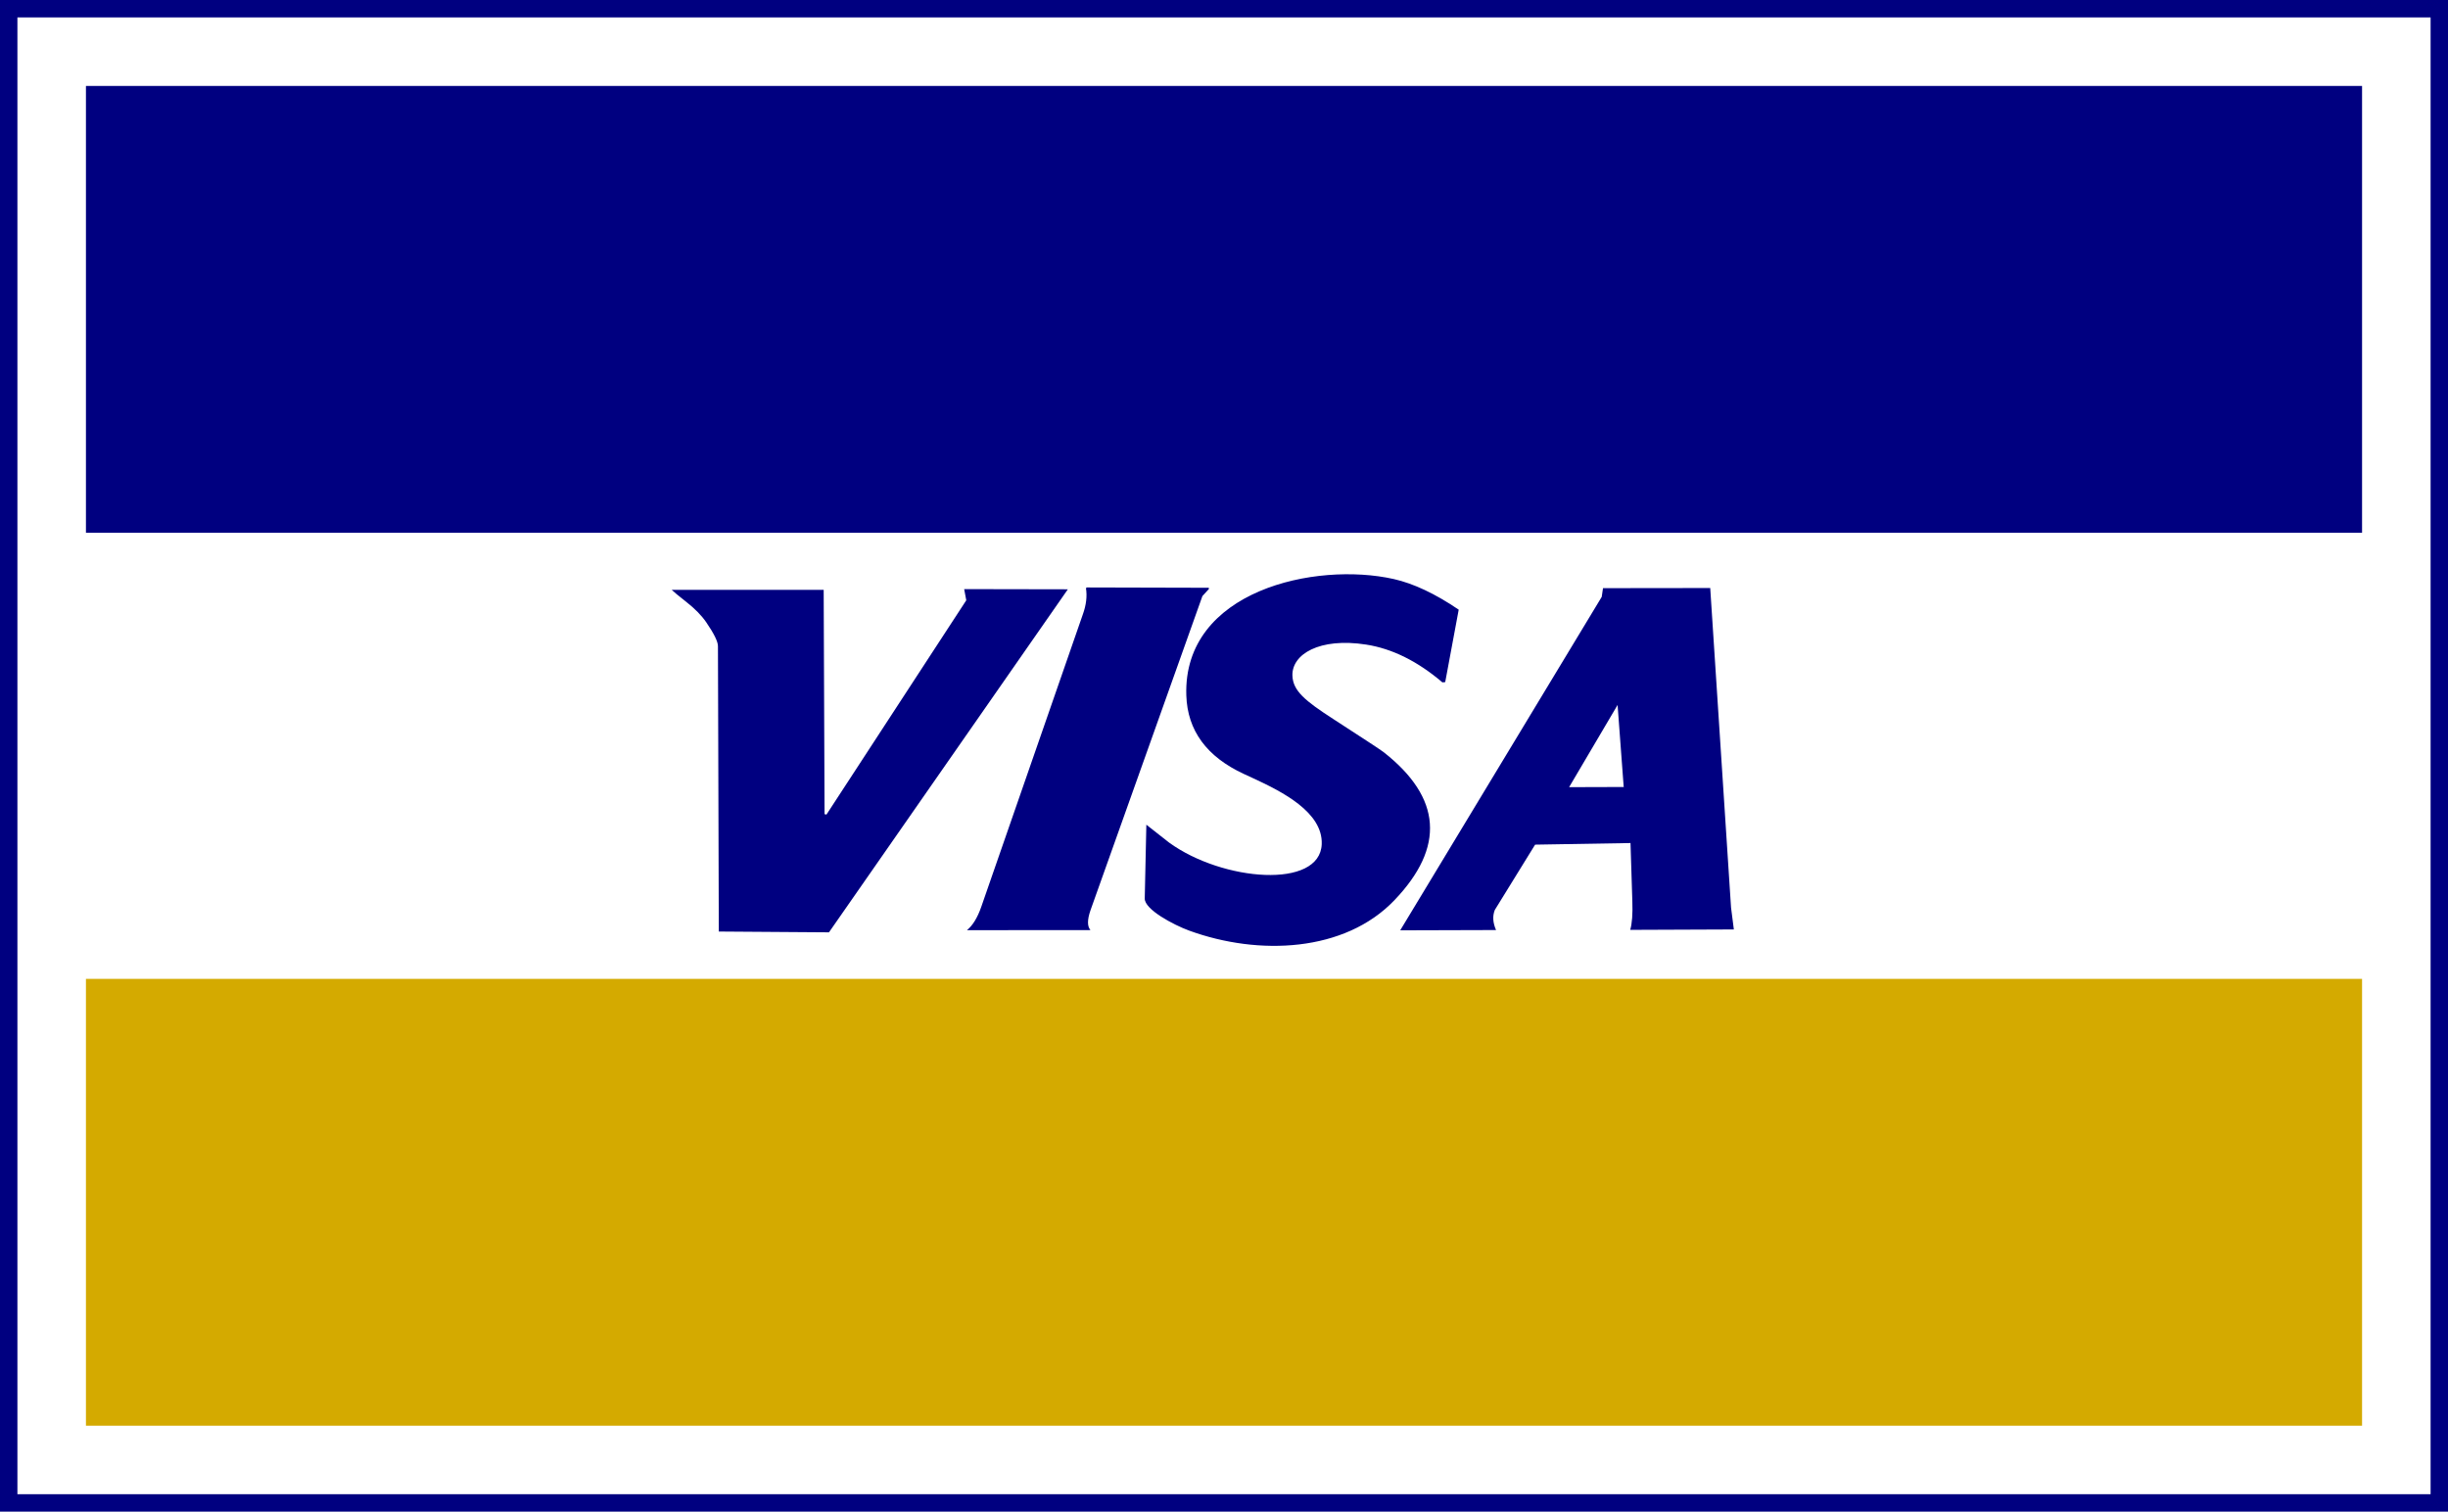
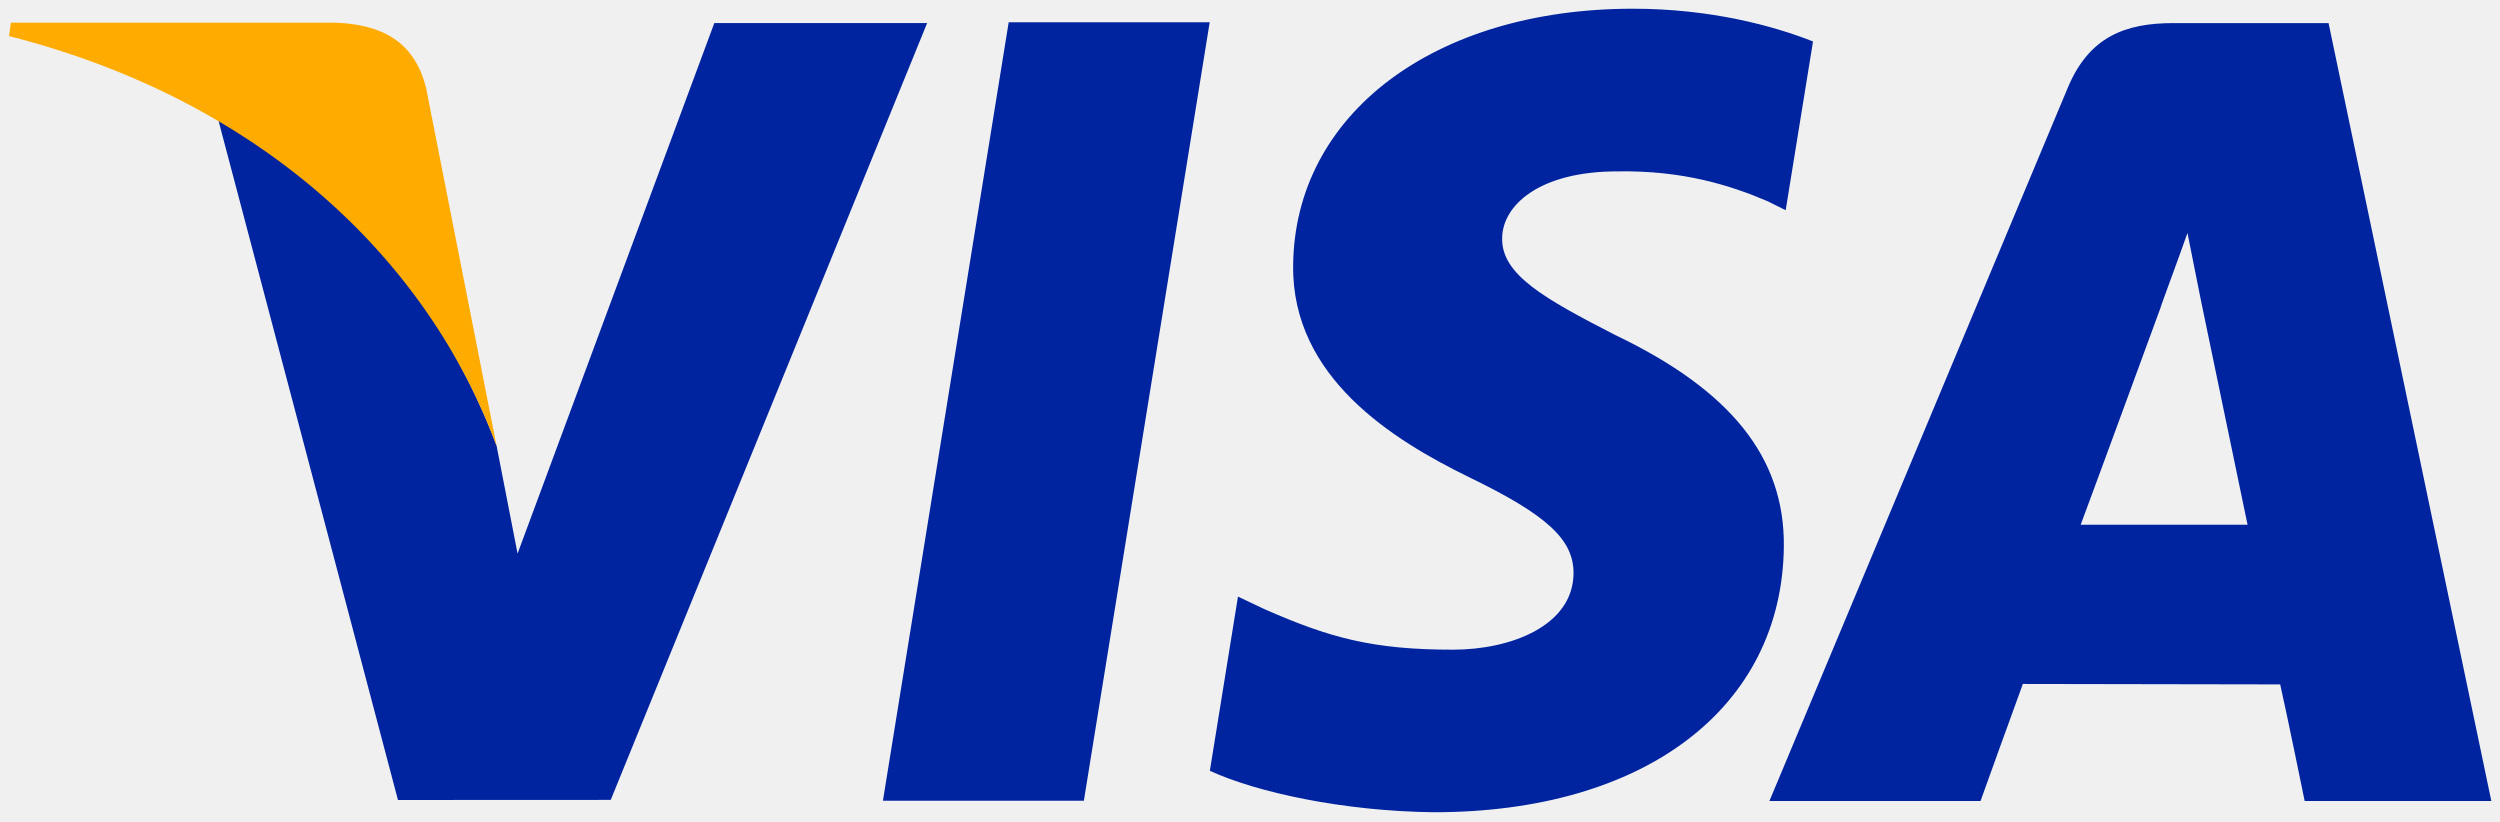
- <svg xmlns="http://www.w3.org/2000/svg" width="218.26mm" height="134.763mm" viewBox="0 0 773.361 477.506" id="svg3671" version="1.1">
-   <defs id="defs3673" />
-   <g id="layer1" transform="translate(9.523438,-93.44141)">
-     <path style="color:#000000;font-style:normal;font-variant:normal;font-weight:normal;font-stretch:normal;font-size:medium;line-height:normal;font-family:sans-serif;text-indent:0;text-align:start;text-decoration:none;text-decoration-line:none;text-decoration-style:solid;text-decoration-color:#000000;letter-spacing:normal;word-spacing:normal;text-transform:none;direction:ltr;block-progression:tb;writing-mode:lr-tb;baseline-shift:baseline;text-anchor:start;white-space:normal;clip-rule:nonzero;display:inline;overflow:visible;visibility:visible;opacity:1;isolation:auto;mix-blend-mode:normal;color-interpolation:sRGB;color-interpolation-filters:linearRGB;solid-color:#000000;solid-opacity:1;fill:#000080;fill-opacity:1;fill-rule:nonzero;stroke:none;stroke-width:5.5;stroke-linecap:butt;stroke-linejoin:miter;stroke-miterlimit:4;stroke-dasharray:none;stroke-dashoffset:0;stroke-opacity:1;color-rendering:auto;image-rendering:auto;shape-rendering:auto;text-rendering:auto;enable-background:accumulate" d="m -9.523,93.441 0,2.75 0,24.4 0,141.059 0,0.08 0,140.93 0,0.129 0,168.158 773.361,0 0,-168.158 0,-0.129 0,-140.93 0,-0.08 0,-168.209 -773.361,0 z" id="path4156" />
-     <path style="color:#000000;font-style:normal;font-variant:normal;font-weight:normal;font-stretch:normal;font-size:medium;line-height:normal;font-family:sans-serif;text-indent:0;text-align:start;text-decoration:none;text-decoration-line:none;text-decoration-style:solid;text-decoration-color:#000000;letter-spacing:normal;word-spacing:normal;text-transform:none;direction:ltr;block-progression:tb;writing-mode:lr-tb;baseline-shift:baseline;text-anchor:start;white-space:normal;clip-rule:nonzero;display:inline;overflow:visible;visibility:visible;opacity:1;isolation:auto;mix-blend-mode:normal;color-interpolation:sRGB;color-interpolation-filters:linearRGB;solid-color:#000000;solid-opacity:1;fill:#ffffff;fill-opacity:1;fill-rule:nonzero;stroke:none;stroke-width:5.5;stroke-linecap:butt;stroke-linejoin:miter;stroke-miterlimit:4;stroke-dasharray:none;stroke-dashoffset:0;stroke-opacity:1;color-rendering:auto;image-rendering:auto;shape-rendering:auto;text-rendering:auto;enable-background:accumulate" d="m -21.65,-21.65 0,21.65 0,141.059 0,0.08 0,140.93 0,0.129 0,162.658 762.361,0 0,-162.658 0,-0.129 0,-140.93 0,-0.08 0,-162.709 -762.361,0 z" transform="translate(17.62717,120.5912)" id="path4154" />
-     <rect y="402.659" x="17.627" height="141.138" width="719.061" id="rect4450" style="opacity:1;fill:#d4aa00;fill-opacity:1;stroke:none;stroke-width:1;stroke-linejoin:miter;stroke-miterlimit:4;stroke-dasharray:none" />
-     <rect y="120.591" x="17.627" height="141.138" width="719.061" id="rect4452" style="opacity:1;fill:#000080;fill-opacity:1;stroke:none;stroke-width:1;stroke-linejoin:miter;stroke-miterlimit:4;stroke-dasharray:none" />
-     <path id="polygon4383" style="clip-rule:evenodd;fill:#000080;fill-rule:evenodd" d="m 503.4,341.672 0.049,0.374 -17.265,0.051 15.311,-25.965 0,0 0,0 z m -168.427,45.574 c -1.039,-1.152 -1.039,-3.239 0.006,-6.262 l 0,0 35.356,-99.244 2.057,-2.252 -0.045,-0.374 -38.6,-0.1 0,0 c 0,0.114 -0.066,0.185 -0.199,0.207 0.415,2.58 0.077,5.365 -1.007,8.354 l 0,0 -32.07,92.333 0,0 c -1.195,3.433 -2.706,5.895 -4.524,7.37 l 0,0 39.027,-0.032 0,0 0,0 z m 96.019,-9.43 c 16.056,-16.788 14.932,-32.38 -3.389,-46.767 -0.828,-0.646 -6.14,-4.145 -15.94,-10.482 -8.875,-5.744 -12.733,-8.879 -12.892,-13.709 -0.205,-6.694 8.465,-12.101 23.3,-9.797 8.22,1.281 16.244,5.258 24.086,11.938 l 0,0 0.885,-0.085 4.262,-22.884 0,0 c -7.423,-5.042 -14.278,-8.269 -20.529,-9.676 -24.692,-5.55 -66.587,3.596 -65.525,36.751 0.361,11.099 6.419,19.375 18.199,24.83 l 0,0 3.002,1.385 0,0 c 9.031,4.179 21.952,10.677 21.579,20.773 -0.529,14.268 -31.247,11.823 -48.209,-0.484 l 0,0 -7.196,-5.654 -0.506,23.302 0,0 c -0.1,3.462 9.037,8.332 14.093,10.176 21.935,7.987 49.076,6.799 64.78,-9.617 l 0,0 0,0 0,0 z m 107.235,9.231 -0.888,-6.918 -6.576,-100.937 -33.871,0.042 -0.407,2.755 -63.659,105.335 30.272,-0.09 0,0 c -1.021,-2.33 -1.15,-4.449 -0.384,-6.352 l 0,0 12.727,-20.624 30.138,-0.508 0,0 c -0.006,0.501 0.182,6.619 0.578,18.36 0.145,4.002 -0.077,7.027 -0.666,9.068 l 0,0 32.736,-0.131 0,0 0,0 z m -243.154,-107.51 0.666,3.531 -44.188,67.721 0,0 c -0.168,-0.129 -0.364,-0.17 -0.583,-0.136 l 0,0 -0.279,-70.878 -48.004,0 0,0 c 0.561,0.564 2.1,1.839 4.615,3.815 2.723,2.133 4.823,4.286 6.3,6.439 2.453,3.584 3.682,6.092 3.688,7.515 l 0,0 0.27,90.163 34.804,0.25 75.467,-108.36 -32.755,-0.061 0,0 0,0 z" />
-     <g style="font-style:normal;font-weight:normal;font-size:235.854px;line-height:125%;font-family:Sans;-inkscape-font-specification:Sans;text-align:center;letter-spacing:0px;word-spacing:0px;text-anchor:middle;fill:#ffffff;fill-opacity:1;stroke:none;stroke-width:1px;stroke-linecap:butt;stroke-linejoin:miter;stroke-opacity:1" id="text3353" />
-     <g style="font-style:normal;font-weight:normal;font-size:130.314px;line-height:125%;font-family:Sans;-inkscape-font-specification:Sans;text-align:center;letter-spacing:0px;word-spacing:0px;text-anchor:middle;fill:#ffffff;fill-opacity:1;stroke:none;stroke-width:1px;stroke-linecap:butt;stroke-linejoin:miter;stroke-opacity:1" id="text3878" />
+ <svg xmlns="http://www.w3.org/2000/svg" height="92.638pt" width="282pt" version="1.1" viewBox="0 0 282 92.638">
+   <g style="">
+     <path d="m184.19 0.983c-22.429 0-38.184 11.924-38.323 28.974-0.142 12.631 11.267 19.674 19.848 23.872 8.853 4.292 11.81 7.05 11.781 10.889-0.088 5.885-7.084 8.566-13.585 8.566-9.063 0-13.895-1.323-21.322-4.59l-2.945-1.4-3.172 19.651c5.303 2.446 15.095 4.564 25.275 4.675 23.801 0 39.287-11.787 39.471-29.987 0.094-10.018-5.962-17.6-19.056-23.86-7.904-4.07-12.792-6.769-12.719-10.893 0.006-3.644 4.101-7.549 12.991-7.549 7.424-0.125 12.764 1.579 16.968 3.374l2.022 1.009 3.084-19.036c-4.48-1.77-11.55-3.695-20.32-3.695zm-70.41 1.532-14.186 87.808h22.665l14.194-87.809h-22.67zm-33.205 0.085-22.194 59.844-2.366-12.16c-5.527-14.911-17.492-30.552-31.426-36.891l20.302 76.846 24-0.011 35.69-87.627h-24.006zm164.57 0.006c-5.431 0-9.5 1.548-11.897 7.288l-33.657 80.458h23.813s3.893-10.83 4.774-13.201c2.599 0 25.727 0.05 29.027 0.05 0.702 3.062 2.761 13.15 2.761 13.15h21.055l-18.359-87.745h-17.516zm1.602 23.673 1.511 7.57s4.357 20.951 5.266 25.339h-18.822c1.883-5.039 9.032-24.544 9.032-24.544-0.139 0.239 1.86-5.079 3.013-8.365z" fill="#0023a0" />
+     <path d="m37.798 2.554h-36.568l-0.213 1.511c28.431 7.271 47.188 25.127 54.998 46.242l-7.947-40.357c-1.366-5.55-5.345-7.2-10.27-7.396" fill="#ffab00" />
  </g>
</svg>
